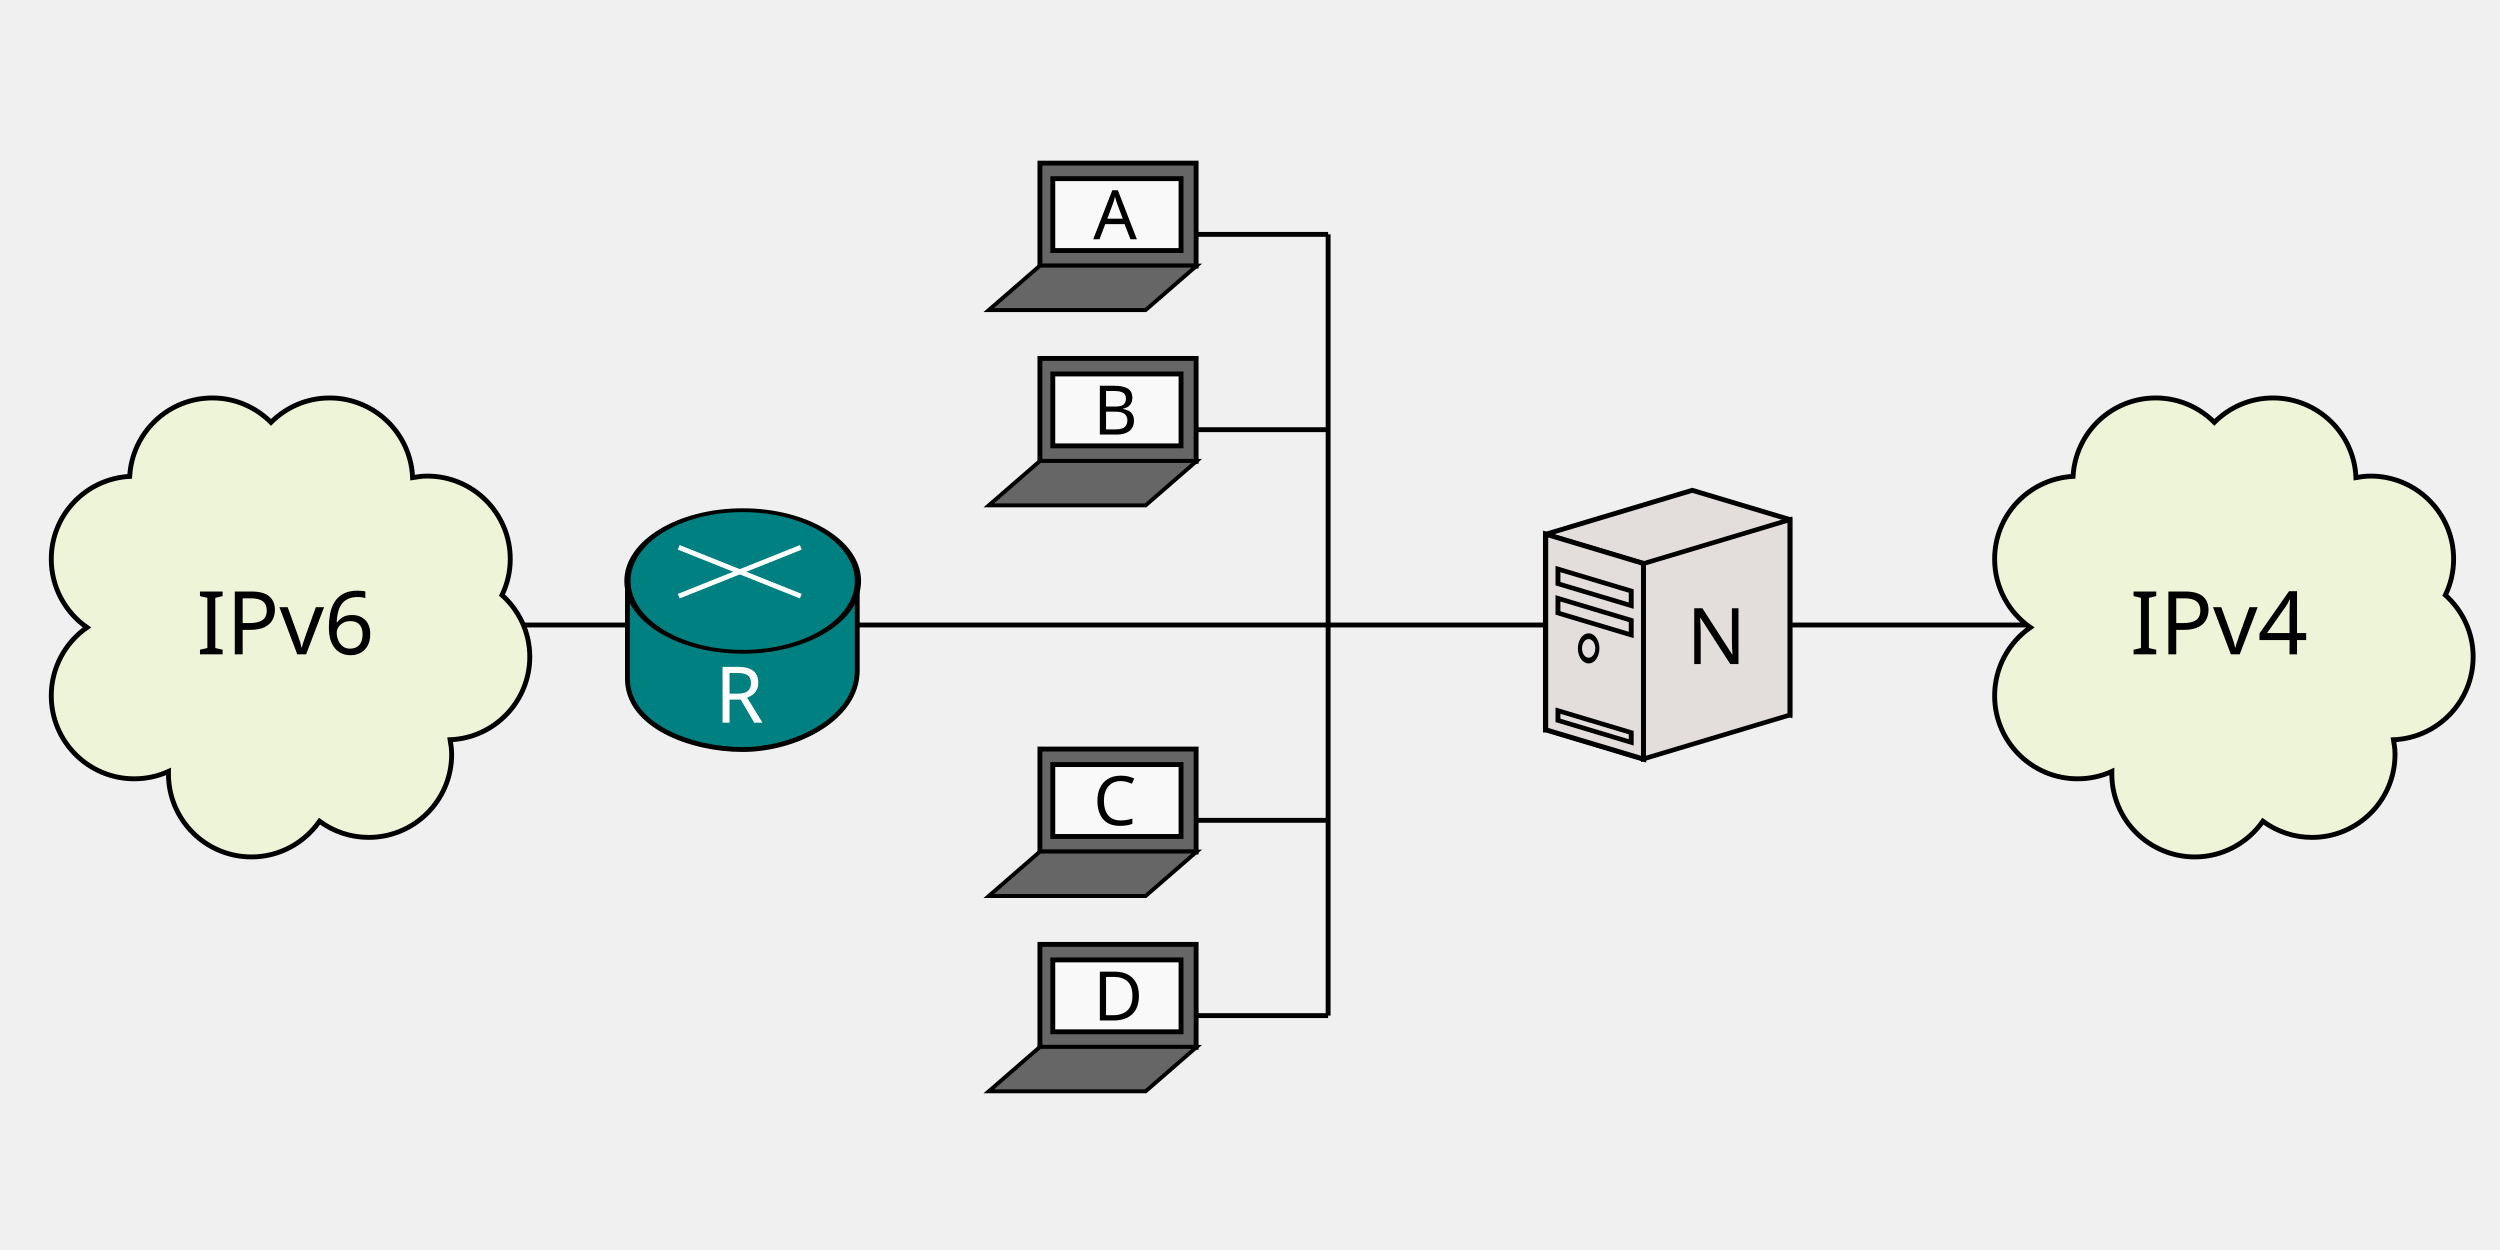
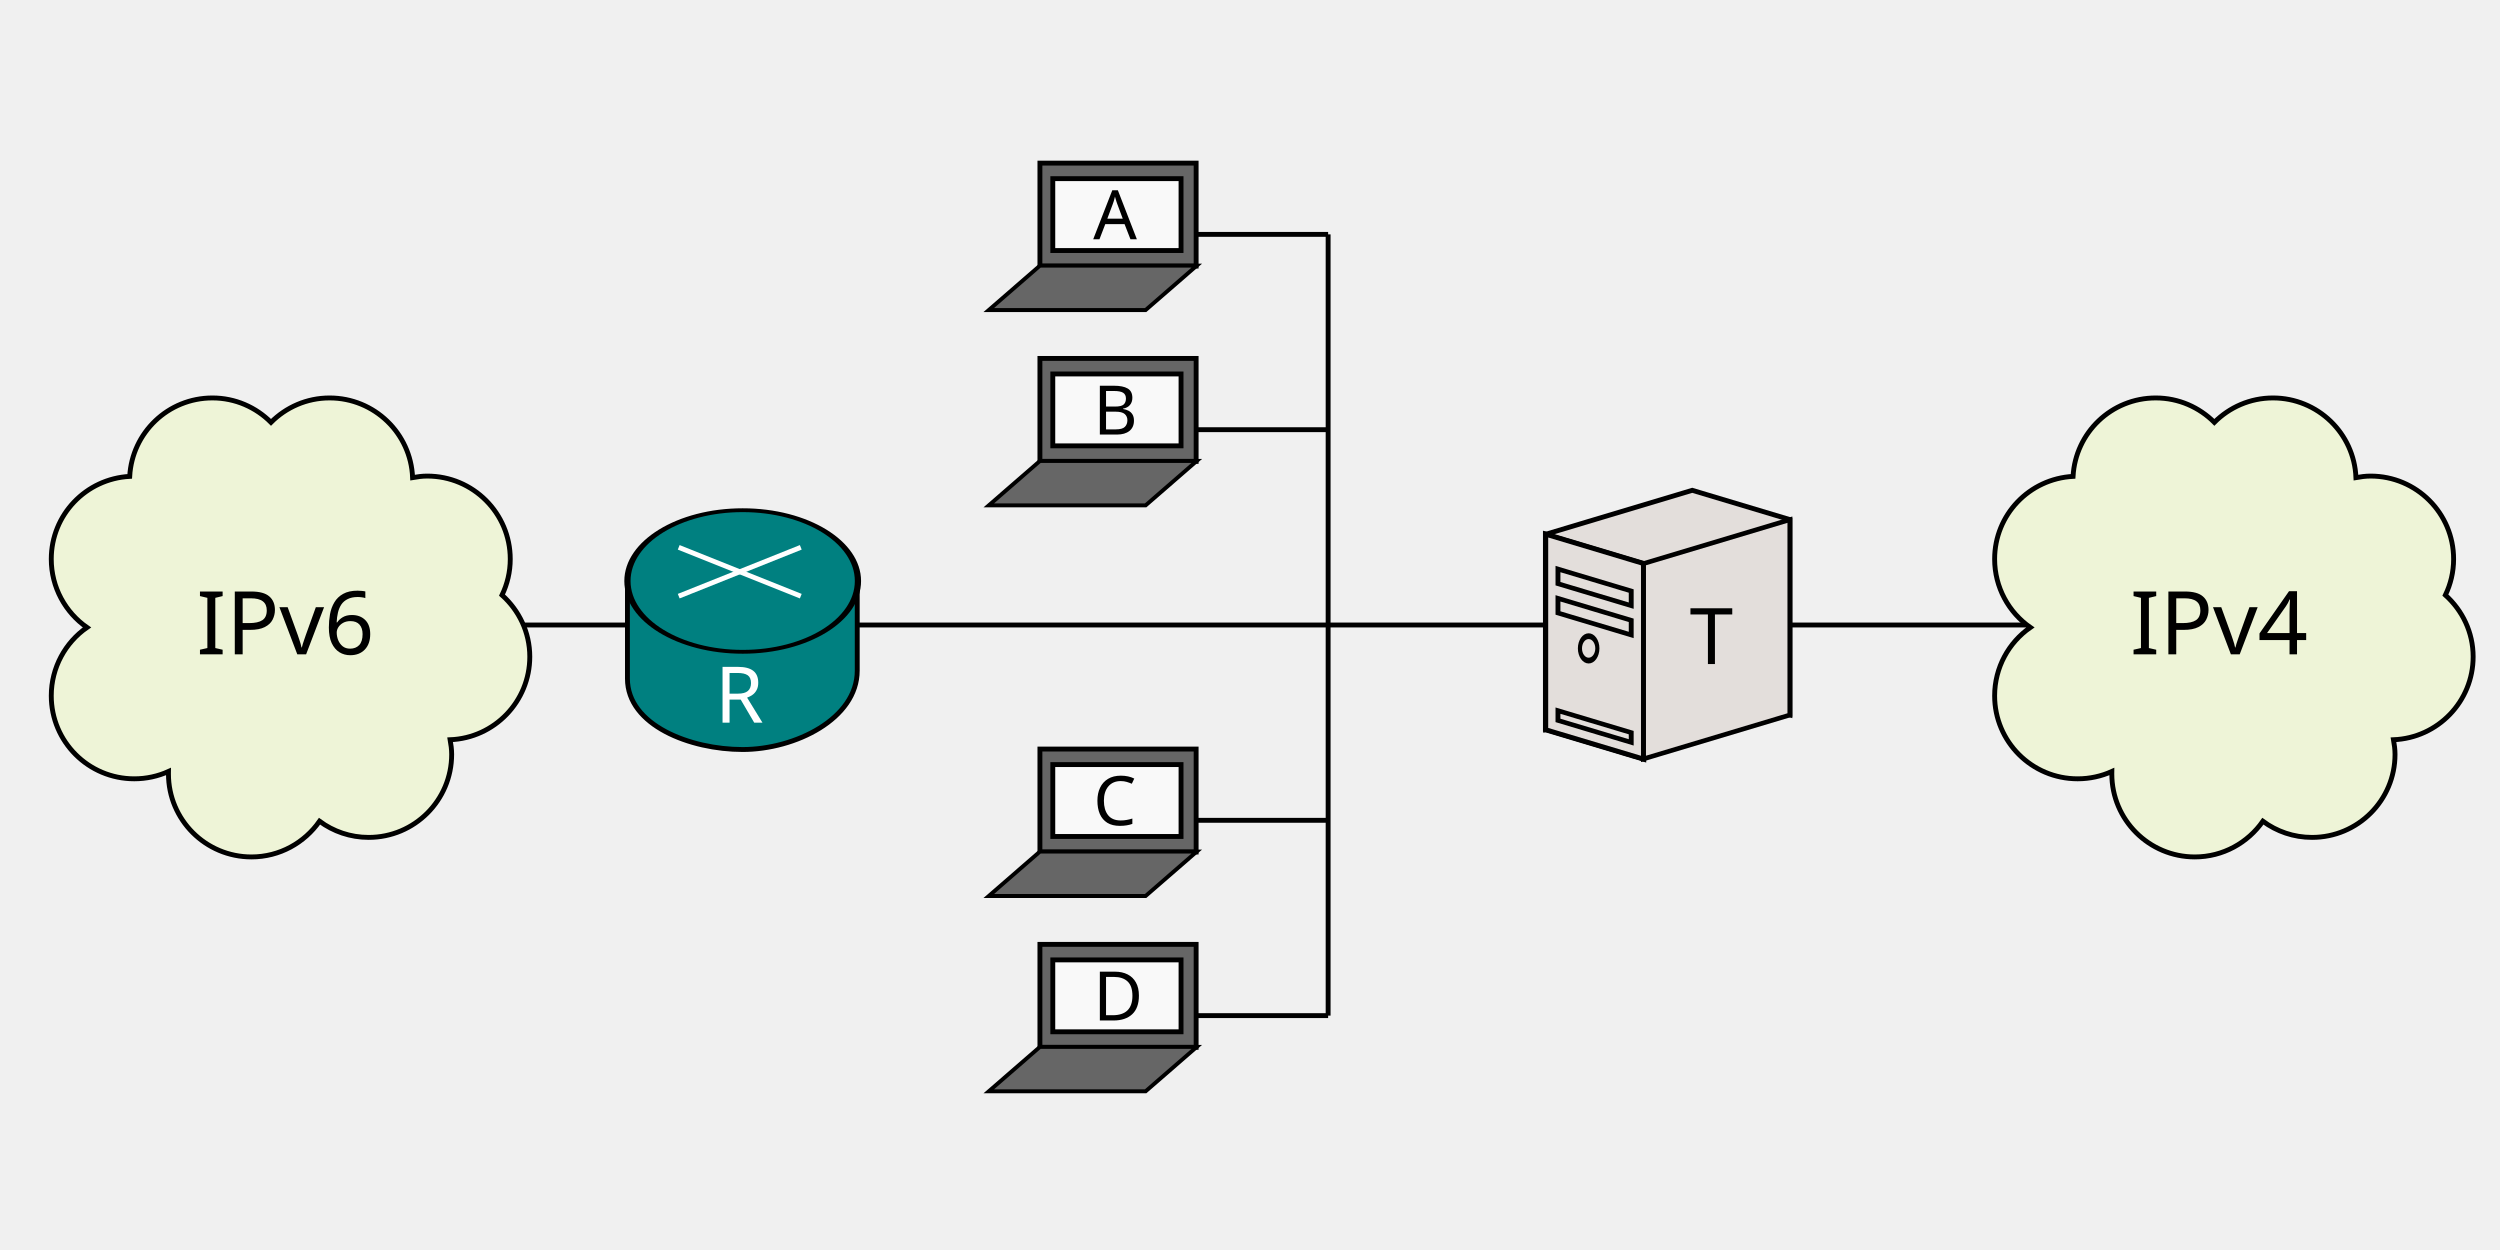
<svg xmlns="http://www.w3.org/2000/svg" xmlns:xlink="http://www.w3.org/1999/xlink" width="512" height="256" id="svg2" version="1.1">
  <defs id="defs4" />
  <g id="layer1" transform="translate(0,-796.3622)" style="display:inline">
    <path style="fill:none;stroke:#000000;stroke-width:1px;stroke-linecap:butt;stroke-linejoin:miter;stroke-opacity:1" d="m 228,844.362 44,0" id="path3823" />
    <path id="path3827" d="m 228,884.362 44,0" style="fill:none;stroke:#000000;stroke-width:1px;stroke-linecap:butt;stroke-linejoin:miter;stroke-opacity:1" />
    <path style="fill:none;stroke:#000000;stroke-width:1px;stroke-linecap:butt;stroke-linejoin:miter;stroke-opacity:1" d="m 72,924.362 368,0" id="path3829" />
    <path id="path3831" d="m 228,964.362 44,0" style="fill:none;stroke:#000000;stroke-width:1px;stroke-linecap:butt;stroke-linejoin:miter;stroke-opacity:1" />
    <path style="fill:none;stroke:#000000;stroke-width:1px;stroke-linecap:butt;stroke-linejoin:miter;stroke-opacity:1" d="m 228,1004.362 44,0" id="path3833" />
    <g id="g3141" style="display:inline" transform="matrix(0.7270794,0,0,0.7270794,192.9813,38.80632)">
      <rect style="fill:#666666;stroke:#000000;stroke-width:1.375;stroke-miterlimit:4;stroke-dasharray:none" id="rect3143" width="44" height="29" x="27.5" y="163.5" transform="translate(0,924.3622)" />
      <rect style="fill:#666666;stroke:#000000;stroke-width:1.699;stroke-miterlimit:4;stroke-dasharray:none" id="rect3145" width="44.176" height="19.089" x="1313.716" y="1703.361" transform="matrix(1,0,-0.7551013,0.6556081,0,0)" />
      <rect transform="translate(0,924.3622)" style="fill:#f9f9f9;stroke:#000000;stroke-width:1.375;stroke-miterlimit:4;stroke-dasharray:none" id="rect3147" width="36.125" height="20.25" x="31.125" y="167.875" />
    </g>
    <g transform="translate(316.5723,702.1521)" style="display:inline" id="g4244">
      <path id="rect4226" d="m 30,194.625 -30,9 0,40 30,-9 20,6 0,-40 -20,-6 z" style="fill:#e3dedb;stroke:#000000;stroke-width:1;stroke-miterlimit:4;stroke-opacity:1;stroke-dasharray:none;stroke-dashoffset:0;display:inline" />
      <rect transform="matrix(1,0.3,0,1,0,-796.3622)" y="1000" x="0" height="40" width="20" id="rect4208" style="fill:#ffe680;stroke:#000000;stroke-width:1.145;stroke-miterlimit:4;stroke-opacity:1;stroke-dasharray:none;stroke-dashoffset:0;display:inline" />
      <rect style="fill:#e3dedb;stroke:#000000;stroke-width:1;stroke-miterlimit:4;stroke-opacity:1;stroke-dasharray:none;stroke-dashoffset:0;display:inline" id="rect4210" width="30" height="40" x="20" y="1012" transform="matrix(1,-0.3,0,1,0,-796.3622)" />
      <rect style="fill:#e3dedb;stroke:#000000;stroke-width:1;stroke-miterlimit:4;stroke-opacity:1;stroke-dasharray:none;stroke-dashoffset:0;display:inline" id="rect4234" width="20" height="40" x="0" y="1000" transform="matrix(1,0.3,0,1,0,-796.3622)" />
      <rect transform="matrix(1,0.3,0,1,0,0)" y="210" x="2.5" height="3" width="15" id="rect4236" style="fill:none;stroke:#000000;stroke-width:1;stroke-miterlimit:4;stroke-opacity:1;stroke-dasharray:none;stroke-dashoffset:0;display:inline" />
      <rect style="fill:none;stroke:#000000;stroke-width:1;stroke-miterlimit:4;stroke-opacity:1;stroke-dasharray:none;stroke-dashoffset:0;display:inline" id="rect4238" width="15" height="3" x="2.5" y="216" transform="matrix(1,0.3,0,1,0,0)" />
      <rect transform="matrix(1,0.3,0,1,0,0)" y="239" x="2.5" height="2" width="15" id="rect4240" style="fill:none;stroke:#000000;stroke-width:1;stroke-miterlimit:4;stroke-opacity:1;stroke-dasharray:none;stroke-dashoffset:0;display:inline" />
      <path transform="matrix(0.7130212,0,0,1,2.008852,0)" d="m 12,227 c 0,1.381 -1.119,2.5 -2.5,2.5 -1.381,0 -2.5,-1.119 -2.5,-2.5 0,-1.381 1.119,-2.5 2.5,-2.5 1.381,0 2.5,1.119 2.5,2.5 z" id="path4242" style="fill:none;stroke:#000000;stroke-width:1.184;stroke-miterlimit:4;stroke-opacity:1;stroke-dasharray:none;stroke-dashoffset:0" />
    </g>
    <path style="fill:#eef4d7;fill-opacity:1;stroke:#000000;stroke-width:1;stroke-miterlimit:4;stroke-dasharray:none;display:inline" d="m 441.5,877.862 c -9.074,0 -16.451,7.11 -16.938,16.062 -8.953,0.487 -16.062,7.863 -16.062,16.938 0,5.788 2.894,10.93 7.312,14 -4.418,3.07 -7.312,8.212 -7.312,14 0,9.389 7.611,17 17,17 2.494,0 4.866,-0.535 7,-1.5 -0.004,0.166 0,0.333 0,0.5 0,9.389 7.611,17 17,17 5.775,0 10.865,-2.911 13.938,-7.312 2.821,2.081 6.288,3.312 10.062,3.312 9.389,0 17,-7.611 17,-17 0,-1.023 -0.139,-2.027 -0.312,-3 9.07,-0.361 16.312,-7.841 16.312,-17 0,-5.028 -2.218,-9.513 -5.688,-12.625 1.074,-2.23 1.688,-4.734 1.688,-7.375 0,-9.389 -7.611,-17 -17,-17 -1.023,0 -2.027,0.139 -3,0.312 -0.361,-9.07 -7.841,-16.312 -17,-16.312 -4.694,0 -8.924,1.924 -12,5 -3.076,-3.076 -7.306,-5 -12,-5 z" id="path4188" />
    <use x="0" y="0" xlink:href="#g3141" id="use3813" transform="translate(0,40)" width="512" height="256" />
    <use x="0" y="0" xlink:href="#g3141" id="use3817" transform="translate(0,120)" width="512" height="256" />
    <use height="256" width="512" transform="translate(0,160)" id="use3819" xlink:href="#g3141" y="0" x="0" />
    <text xml:space="preserve" style="font-size:18px;font-style:normal;font-weight:normal;line-height:125%;letter-spacing:0px;word-spacing:0px;fill:#000000;fill-opacity:1;stroke:none;font-family:Sans" x="436.233" y="930.362" id="text3343">
      <tspan id="tspan3345" x="436.233" y="930.362">IPv4</tspan>
    </text>
    <path id="path3411" d="m 272,1004.362 0,-160" style="fill:none;stroke:#000000;stroke-width:1px;stroke-linecap:butt;stroke-linejoin:miter;stroke-opacity:1" />
    <g id="g3150" transform="translate(-144,151.0938)">
      <path id="path3789" d="m 272.5,764.425 0,19.844 c 0,9.528 12.858,14.5 23.594,14.5 10.735,0 23.469,-6.296 23.469,-16.156 l 0,-18.188 z" style="fill:#008080;stroke:#000000;stroke-width:1;stroke-miterlimit:4;stroke-opacity:1;stroke-dasharray:none" />
      <path transform="matrix(0.4859544,0,0,0.2985185,260.004,694.0408)" d="m 122.857,235.219 c 0,26.825 -21.746,48.571 -48.571,48.571 -26.825,0 -48.571,-21.746 -48.571,-48.571 0,-26.825 21.746,-48.571 48.571,-48.571 26.825,0 48.571,21.746 48.571,48.571 z" id="path3771" style="fill:#008080;stroke:#000000;stroke-width:2.626;stroke-miterlimit:4;stroke-opacity:1;stroke-dasharray:none" />
      <path id="path3800" d="m 283,757.362 25,10" style="fill:none;stroke:#ffffff;stroke-width:1px;stroke-linecap:butt;stroke-linejoin:miter;stroke-opacity:1" />
      <path id="path3802" d="m 308,757.362 -25,10" style="fill:none;stroke:#ffffff;stroke-width:1px;stroke-linecap:butt;stroke-linejoin:miter;stroke-opacity:1" />
    </g>
    <use x="0" y="0" xlink:href="#path4188" id="use3436" transform="translate(-398,0)" width="512" height="256" />
    <text id="text3438" y="930.362" x="40.233" style="font-size:18px;font-style:normal;font-weight:normal;line-height:125%;letter-spacing:0px;word-spacing:0px;fill:#000000;fill-opacity:1;stroke:none;font-family:Sans" xml:space="preserve">
      <tspan y="930.362" x="40.233" id="tspan3440">IPv6</tspan>
    </text>
-     <text xml:space="preserve" style="font-size:16px;font-style:normal;font-weight:normal;line-height:125%;letter-spacing:0px;word-spacing:0px;fill:#000000;fill-opacity:1;stroke:none;font-family:Sans" x="345.43" y="932.362" id="text3015">
-       <tspan id="tspan3017" x="345.43" y="932.362">N</tspan>
+     <text xml:space="preserve" style="font-size:16px;font-style:normal;font-weight:normal;line-height:125%;letter-spacing:0px;word-spacing:0px;fill:#000000;fill-opacity:1;stroke:none;font-family:Sans" x="346.047" y="932.362" id="text3015">
+       <tspan id="tspan3017" x="346.047" y="932.362">T</tspan>
    </text>
    <text xml:space="preserve" style="font-size:16px;font-style:normal;font-weight:normal;line-height:125%;letter-spacing:0px;word-spacing:0px;fill:#ffffff;fill-opacity:1;stroke:none;font-family:Sans" x="146.43" y="944.362" id="text3019">
      <tspan id="tspan3021" x="146.43" y="944.362">R</tspan>
    </text>
    <text xml:space="preserve" style="font-size:14px;font-style:normal;font-weight:normal;line-height:125%;letter-spacing:0px;word-spacing:0px;fill:#000000;fill-opacity:1;stroke:none;font-family:Sans" x="223.891" y="845.362" id="text3023">
      <tspan id="tspan3025" x="223.891" y="845.362">A</tspan>
    </text>
    <text id="text3027" y="885.362" x="223.891" style="font-size:14px;font-style:normal;font-weight:normal;line-height:125%;letter-spacing:0px;word-spacing:0px;fill:#000000;fill-opacity:1;stroke:none;font-family:Sans" xml:space="preserve">
      <tspan y="885.362" x="223.891" id="tspan3029">B</tspan>
    </text>
    <text xml:space="preserve" style="font-size:14px;font-style:normal;font-weight:normal;line-height:125%;letter-spacing:0px;word-spacing:0px;fill:#000000;fill-opacity:1;stroke:none;font-family:Sans" x="223.891" y="965.362" id="text3031">
      <tspan id="tspan3033" x="223.891" y="965.362">C</tspan>
    </text>
    <text id="text3035" y="1005.362" x="223.891" style="font-size:14px;font-style:normal;font-weight:normal;line-height:125%;letter-spacing:0px;word-spacing:0px;fill:#000000;fill-opacity:1;stroke:none;font-family:Sans" xml:space="preserve">
      <tspan y="1005.362" x="223.891" id="tspan3037">D</tspan>
    </text>
  </g>
</svg>
